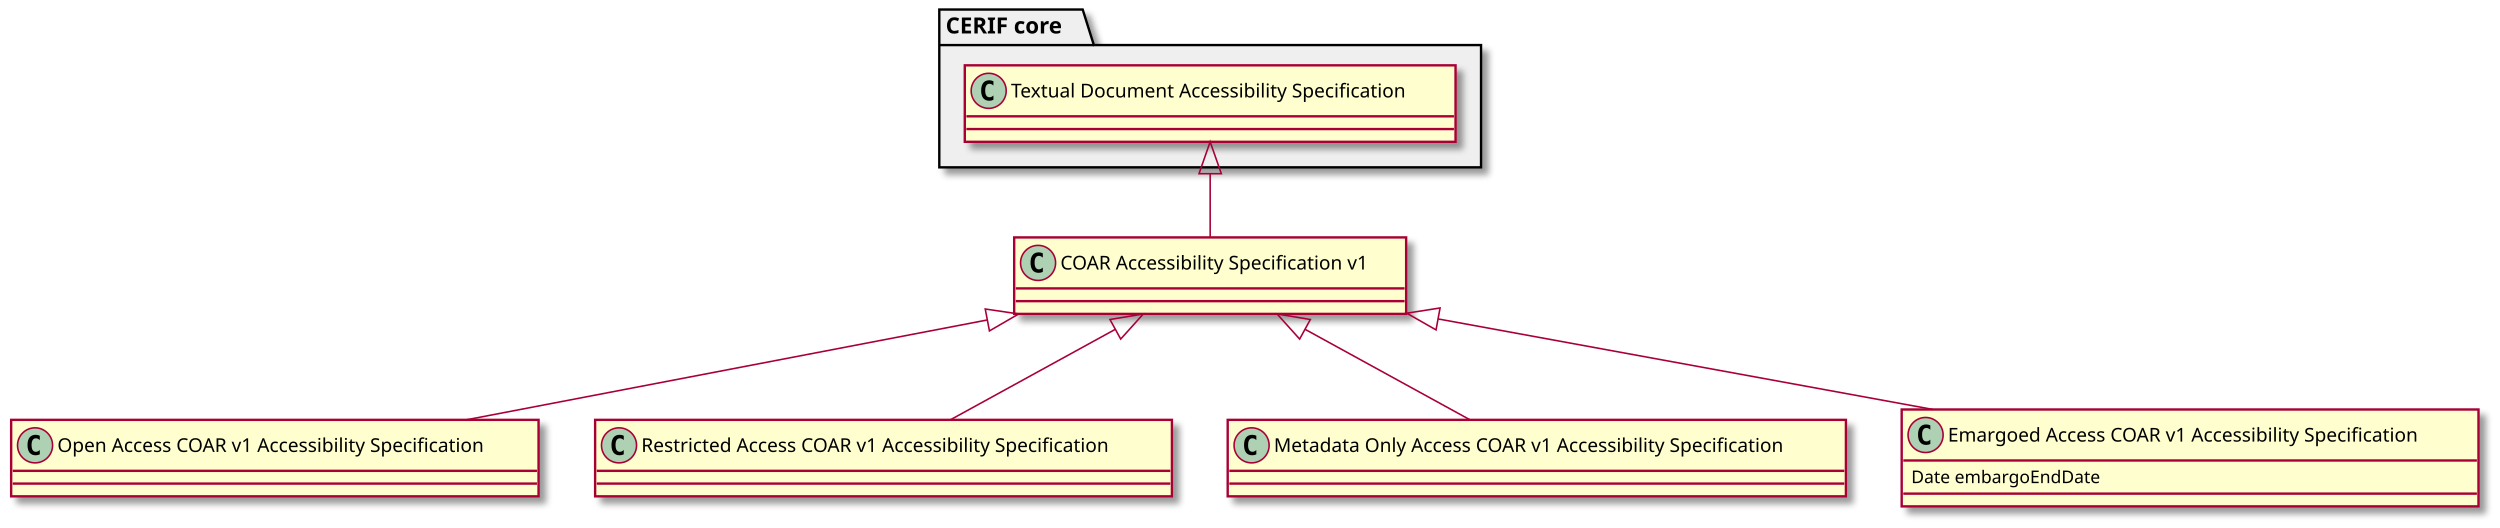
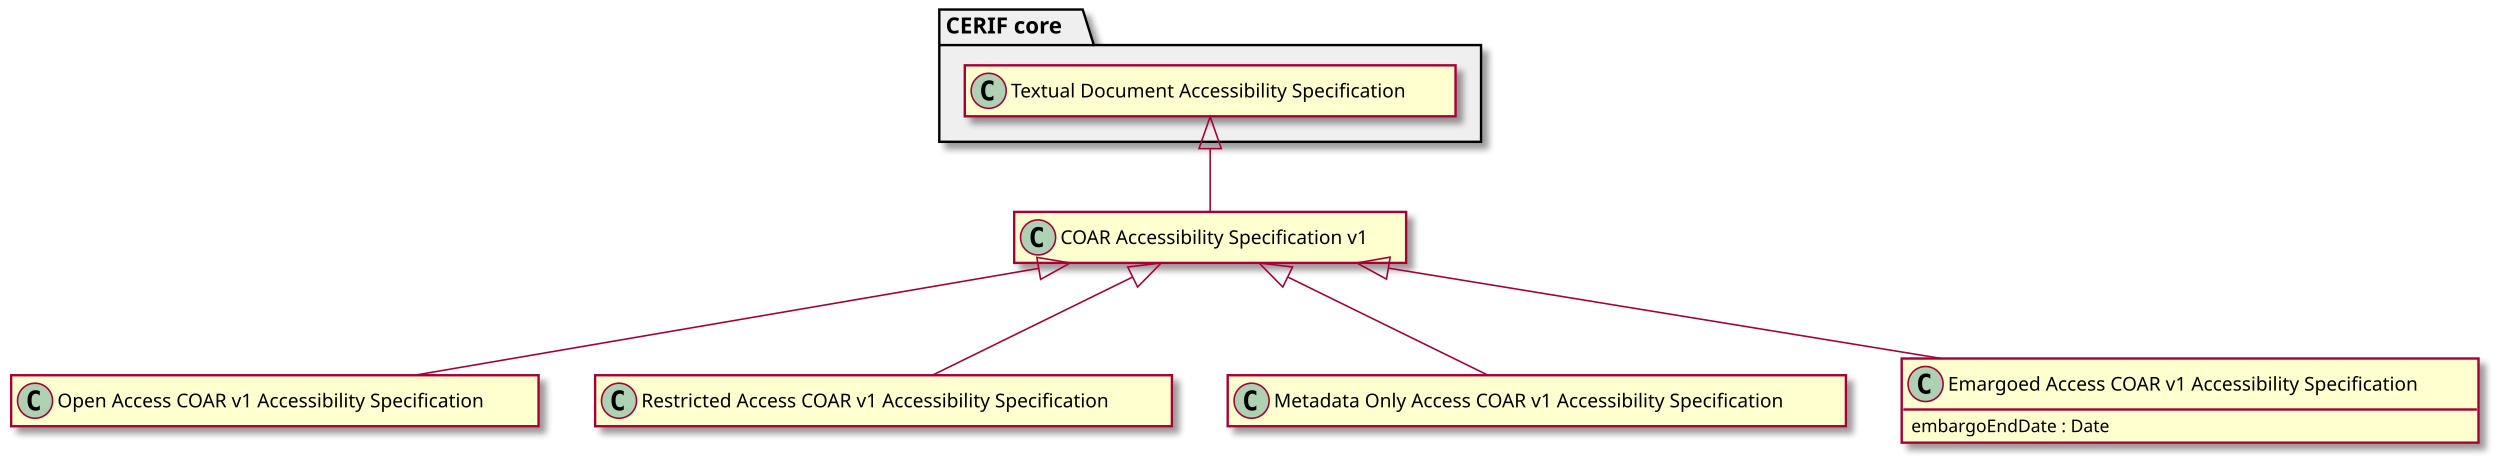
- <svg xmlns="http://www.w3.org/2000/svg" contentScriptType="application/ecmascript" contentStyleType="text/css" height="331px" preserveAspectRatio="none" style="width:1569px;height:331px;background:#FFFFFF;" version="1.1" viewBox="0 0 1569 331" width="1569px" zoomAndPan="magnify">
+ <svg xmlns="http://www.w3.org/2000/svg" contentScriptType="application/ecmascript" contentStyleType="text/css" height="291px" preserveAspectRatio="none" style="width:1569px;height:291px;background:#FFFFFF;" version="1.1" viewBox="0 0 1569 291" width="1569px" zoomAndPan="magnify">
  <defs>
-     <filter height="300%" id="fbxh48aekycrv" width="300%" x="-1" y="-1">
+     <filter height="300%" id="fjbupd58bl7he" width="300%" x="-1" y="-1">
      <feGaussianBlur result="blurOut" stdDeviation="2.0" />
      <feColorMatrix in="blurOut" result="blurOut2" type="matrix" values="0 0 0 0 0 0 0 0 0 0 0 0 0 0 0 0 0 0 .4 0" />
      <feOffset dx="4.0" dy="4.0" in="blurOut2" result="blurOut3" />
      <feBlend in="SourceGraphic" in2="blurOut3" mode="normal" />
    </filter>
  </defs>
  <g>
-     <polygon fill="#EFEFEF" filter="url(#fbxh48aekycrv)" points="589.5,6,679.5,6,686.5,28.297,929.5,28.297,929.5,105,589.5,105,589.5,6" style="stroke:#000000;stroke-width:1.5;" />
+     <polygon fill="#EFEFEF" filter="url(#fjbupd58bl7he)" points="589.5,6,679.5,6,686.5,28.297,929.5,28.297,929.5,89,589.5,89,589.5,6" style="stroke:#000000;stroke-width:1.5;" />
    <line style="stroke:#000000;stroke-width:1.5;" x1="589.5" x2="686.5" y1="28.297" y2="28.297" />
    <text fill="#000000" font-family="sans-serif" font-size="14" font-weight="bold" lengthAdjust="spacing" textLength="84" x="593.5" y="20.995">CERIF core</text>
-     <rect codeLine="11" fill="#FEFECE" filter="url(#fbxh48aekycrv)" height="48" id="Textual Document Accessibility Specification" style="stroke:#A80036;stroke-width:1.5;" width="308" x="605.5" y="41" />
+     <rect codeLine="16" fill="#FEFECE" filter="url(#fjbupd58bl7he)" height="32" id="Textual Document Accessibility Specification" style="stroke:#A80036;stroke-width:1.5;" width="308" x="605.5" y="41" />
    <ellipse cx="620.5" cy="57" fill="#ADD1B2" rx="11" ry="11" style="stroke:#A80036;stroke-width:1.0;" />
    <path d="M623.469,62.641 Q622.891,62.938 622.25,63.078 Q621.609,63.234 620.906,63.234 Q618.406,63.234 617.078,61.594 Q615.766,59.938 615.766,56.812 Q615.766,53.688 617.078,52.031 Q618.406,50.375 620.906,50.375 Q621.609,50.375 622.25,50.531 Q622.906,50.688 623.469,50.984 L623.469,53.703 Q622.844,53.125 622.25,52.859 Q621.656,52.578 621.031,52.578 Q619.688,52.578 619,53.656 Q618.312,54.719 618.312,56.812 Q618.312,58.906 619,59.984 Q619.688,61.047 621.031,61.047 Q621.656,61.047 622.25,60.781 Q622.844,60.5 623.469,59.922 L623.469,62.641 Z " fill="#000000" />
    <text fill="#000000" font-family="sans-serif" font-size="12" lengthAdjust="spacing" textLength="276" x="634.5" y="61.154">Textual Document Accessibility Specification</text>
-     <line style="stroke:#A80036;stroke-width:1.5;" x1="606.5" x2="912.5" y1="73" y2="73" />
-     <line style="stroke:#A80036;stroke-width:1.5;" x1="606.5" x2="912.5" y1="81" y2="81" />
-     <rect codeLine="5" fill="#FEFECE" filter="url(#fbxh48aekycrv)" height="48" id="COAR Accessibility Specification v1" style="stroke:#A80036;stroke-width:1.5;" width="246" x="636.5" y="149" />
-     <ellipse cx="651.5" cy="165" fill="#ADD1B2" rx="11" ry="11" style="stroke:#A80036;stroke-width:1.0;" />
-     <path d="M654.469,170.641 Q653.891,170.938 653.25,171.078 Q652.609,171.234 651.906,171.234 Q649.406,171.234 648.078,169.594 Q646.766,167.938 646.766,164.812 Q646.766,161.688 648.078,160.031 Q649.406,158.375 651.906,158.375 Q652.609,158.375 653.25,158.531 Q653.906,158.688 654.469,158.984 L654.469,161.703 Q653.844,161.125 653.25,160.859 Q652.656,160.578 652.031,160.578 Q650.688,160.578 650,161.656 Q649.312,162.719 649.312,164.812 Q649.312,166.906 650,167.984 Q650.688,169.047 652.031,169.047 Q652.656,169.047 653.25,168.781 Q653.844,168.5 654.469,167.922 L654.469,170.641 Z " fill="#000000" />
-     <text fill="#000000" font-family="sans-serif" font-size="12" lengthAdjust="spacing" textLength="214" x="665.5" y="169.154">COAR Accessibility Specification v1</text>
-     <line style="stroke:#A80036;stroke-width:1.5;" x1="637.5" x2="881.5" y1="181" y2="181" />
-     <line style="stroke:#A80036;stroke-width:1.5;" x1="637.5" x2="881.5" y1="189" y2="189" />
-     <rect codeLine="7" fill="#FEFECE" filter="url(#fbxh48aekycrv)" height="48" id="Open Access COAR v1 Accessibility Specification" style="stroke:#A80036;stroke-width:1.5;" width="331" x="7" y="263.5" />
-     <ellipse cx="22" cy="279.5" fill="#ADD1B2" rx="11" ry="11" style="stroke:#A80036;stroke-width:1.0;" />
-     <path d="M24.969,285.141 Q24.391,285.438 23.75,285.578 Q23.109,285.734 22.406,285.734 Q19.906,285.734 18.578,284.094 Q17.266,282.438 17.266,279.312 Q17.266,276.188 18.578,274.531 Q19.906,272.875 22.406,272.875 Q23.109,272.875 23.75,273.031 Q24.406,273.188 24.969,273.484 L24.969,276.203 Q24.344,275.625 23.75,275.359 Q23.156,275.078 22.531,275.078 Q21.188,275.078 20.5,276.156 Q19.812,277.219 19.812,279.312 Q19.812,281.406 20.5,282.484 Q21.188,283.547 22.531,283.547 Q23.156,283.547 23.75,283.281 Q24.344,283 24.969,282.422 L24.969,285.141 Z " fill="#000000" />
-     <text fill="#000000" font-family="sans-serif" font-size="12" lengthAdjust="spacing" textLength="299" x="36" y="283.654">Open Access COAR v1 Accessibility Specification</text>
-     <line style="stroke:#A80036;stroke-width:1.5;" x1="8" x2="337" y1="295.5" y2="295.5" />
-     <line style="stroke:#A80036;stroke-width:1.5;" x1="8" x2="337" y1="303.5" y2="303.5" />
-     <rect codeLine="9" fill="#FEFECE" filter="url(#fbxh48aekycrv)" height="48" id="Restricted Access COAR v1 Accessibility Specification" style="stroke:#A80036;stroke-width:1.5;" width="362" x="373.5" y="263.5" />
-     <ellipse cx="388.5" cy="279.5" fill="#ADD1B2" rx="11" ry="11" style="stroke:#A80036;stroke-width:1.0;" />
-     <path d="M391.469,285.141 Q390.891,285.438 390.25,285.578 Q389.609,285.734 388.906,285.734 Q386.406,285.734 385.078,284.094 Q383.766,282.438 383.766,279.312 Q383.766,276.188 385.078,274.531 Q386.406,272.875 388.906,272.875 Q389.609,272.875 390.25,273.031 Q390.906,273.188 391.469,273.484 L391.469,276.203 Q390.844,275.625 390.25,275.359 Q389.656,275.078 389.031,275.078 Q387.688,275.078 387,276.156 Q386.312,277.219 386.312,279.312 Q386.312,281.406 387,282.484 Q387.688,283.547 389.031,283.547 Q389.656,283.547 390.25,283.281 Q390.844,283 391.469,282.422 L391.469,285.141 Z " fill="#000000" />
-     <text fill="#000000" font-family="sans-serif" font-size="12" lengthAdjust="spacing" textLength="330" x="402.5" y="283.654">Restricted Access COAR v1 Accessibility Specification</text>
-     <line style="stroke:#A80036;stroke-width:1.5;" x1="374.5" x2="734.5" y1="295.5" y2="295.5" />
-     <line style="stroke:#A80036;stroke-width:1.5;" x1="374.5" x2="734.5" y1="303.5" y2="303.5" />
-     <rect codeLine="11" fill="#FEFECE" filter="url(#fbxh48aekycrv)" height="48" id="Metadata Only Access COAR v1 Accessibility Specification" style="stroke:#A80036;stroke-width:1.5;" width="388" x="770.5" y="263.5" />
-     <ellipse cx="785.5" cy="279.5" fill="#ADD1B2" rx="11" ry="11" style="stroke:#A80036;stroke-width:1.0;" />
-     <path d="M788.469,285.141 Q787.891,285.438 787.25,285.578 Q786.609,285.734 785.906,285.734 Q783.406,285.734 782.078,284.094 Q780.766,282.438 780.766,279.312 Q780.766,276.188 782.078,274.531 Q783.406,272.875 785.906,272.875 Q786.609,272.875 787.25,273.031 Q787.906,273.188 788.469,273.484 L788.469,276.203 Q787.844,275.625 787.25,275.359 Q786.656,275.078 786.031,275.078 Q784.688,275.078 784,276.156 Q783.312,277.219 783.312,279.312 Q783.312,281.406 784,282.484 Q784.688,283.547 786.031,283.547 Q786.656,283.547 787.25,283.281 Q787.844,283 788.469,282.422 L788.469,285.141 Z " fill="#000000" />
-     <text fill="#000000" font-family="sans-serif" font-size="12" lengthAdjust="spacing" textLength="356" x="799.5" y="283.654">Metadata Only Access COAR v1 Accessibility Specification</text>
-     <line style="stroke:#A80036;stroke-width:1.5;" x1="771.5" x2="1157.5" y1="295.5" y2="295.5" />
-     <line style="stroke:#A80036;stroke-width:1.5;" x1="771.5" x2="1157.5" y1="303.5" y2="303.5" />
-     <rect codeLine="13" fill="#FEFECE" filter="url(#fbxh48aekycrv)" height="60.805" id="Emargoed Access COAR v1 Accessibility Specification" style="stroke:#A80036;stroke-width:1.5;" width="362" x="1193.5" y="257" />
-     <ellipse cx="1208.5" cy="273" fill="#ADD1B2" rx="11" ry="11" style="stroke:#A80036;stroke-width:1.0;" />
-     <path d="M1211.469,278.641 Q1210.891,278.938 1210.25,279.078 Q1209.609,279.234 1208.906,279.234 Q1206.406,279.234 1205.078,277.594 Q1203.766,275.938 1203.766,272.812 Q1203.766,269.688 1205.078,268.031 Q1206.406,266.375 1208.906,266.375 Q1209.609,266.375 1210.25,266.531 Q1210.906,266.688 1211.469,266.984 L1211.469,269.703 Q1210.844,269.125 1210.25,268.859 Q1209.656,268.578 1209.031,268.578 Q1207.688,268.578 1207,269.656 Q1206.312,270.719 1206.312,272.812 Q1206.312,274.906 1207,275.984 Q1207.688,277.047 1209.031,277.047 Q1209.656,277.047 1210.25,276.781 Q1210.844,276.5 1211.469,275.922 L1211.469,278.641 Z " fill="#000000" />
-     <text fill="#000000" font-family="sans-serif" font-size="12" lengthAdjust="spacing" textLength="330" x="1222.5" y="277.154">Emargoed Access COAR v1 Accessibility Specification</text>
-     <line style="stroke:#A80036;stroke-width:1.5;" x1="1194.5" x2="1554.5" y1="289" y2="289" />
-     <text fill="#000000" font-family="sans-serif" font-size="11" lengthAdjust="spacing" textLength="128" x="1199.5" y="303.21">Date embargoEndDate</text>
-     <line style="stroke:#A80036;stroke-width:1.5;" x1="1194.5" x2="1554.5" y1="309.805" y2="309.805" />
-     <path codeLine="73" d="M759.5,109.02 C759.5,122.58 759.5,137.04 759.5,148.68 " fill="none" id="Textual Document Accessibility Specification-backto-COAR Accessibility Specification v1" style="stroke:#A80036;stroke-width:1.0;" />
-     <polygon fill="none" points="752.5,109,759.5,89,766.5,109,752.5,109" style="stroke:#A80036;stroke-width:1.0;" />
-     <path codeLine="76" d="M619.51,200.83 C519.86,219.93 387.37,245.32 292.54,263.49 " fill="none" id="COAR Accessibility Specification v1-backto-Open Access COAR v1 Accessibility Specification" style="stroke:#A80036;stroke-width:1.0;" />
-     <polygon fill="none" points="618.34,193.93,639.3,197.04,620.97,207.68,618.34,193.93" style="stroke:#A80036;stroke-width:1.0;" />
-     <path codeLine="79" d="M699.95,206.68 C666.77,224.89 626.26,247.12 596.42,263.49 " fill="none" id="COAR Accessibility Specification v1-backto-Restricted Access COAR v1 Accessibility Specification" style="stroke:#A80036;stroke-width:1.0;" />
-     <polygon fill="none" points="696.62,200.52,717.52,197.04,703.35,212.8,696.62,200.52" style="stroke:#A80036;stroke-width:1.0;" />
-     <path codeLine="82" d="M902.52,200.16 C995.44,217.16 1116.76,239.35 1213.13,256.98 " fill="none" id="COAR Accessibility Specification v1-backto-Emargoed Access COAR v1 Accessibility Specification" style="stroke:#A80036;stroke-width:1.0;" />
-     <polygon fill="none" points="901.26,207.05,882.85,196.56,903.78,193.28,901.26,207.05" style="stroke:#A80036;stroke-width:1.0;" />
-     <path codeLine="85" d="M819.05,206.68 C852.23,224.89 892.74,247.12 922.58,263.49 " fill="none" id="COAR Accessibility Specification v1-backto-Metadata Only Access COAR v1 Accessibility Specification" style="stroke:#A80036;stroke-width:1.0;" />
-     <polygon fill="none" points="815.65,212.8,801.48,197.04,822.38,200.52,815.65,212.8" style="stroke:#A80036;stroke-width:1.0;" />
+     <rect codeLine="8" fill="#FEFECE" filter="url(#fjbupd58bl7he)" height="32" id="COAR Accessibility Specification v1" style="stroke:#A80036;stroke-width:1.5;" width="246" x="636.5" y="133" />
+     <ellipse cx="651.5" cy="149" fill="#ADD1B2" rx="11" ry="11" style="stroke:#A80036;stroke-width:1.0;" />
+     <path d="M654.469,154.641 Q653.891,154.938 653.25,155.078 Q652.609,155.234 651.906,155.234 Q649.406,155.234 648.078,153.594 Q646.766,151.938 646.766,148.812 Q646.766,145.688 648.078,144.031 Q649.406,142.375 651.906,142.375 Q652.609,142.375 653.25,142.531 Q653.906,142.688 654.469,142.984 L654.469,145.703 Q653.844,145.125 653.25,144.859 Q652.656,144.578 652.031,144.578 Q650.688,144.578 650,145.656 Q649.312,146.719 649.312,148.812 Q649.312,150.906 650,151.984 Q650.688,153.047 652.031,153.047 Q652.656,153.047 653.25,152.781 Q653.844,152.5 654.469,151.922 L654.469,154.641 Z " fill="#000000" />
+     <text fill="#000000" font-family="sans-serif" font-size="12" lengthAdjust="spacing" textLength="214" x="665.5" y="153.154">COAR Accessibility Specification v1</text>
+     <rect codeLine="10" fill="#FEFECE" filter="url(#fjbupd58bl7he)" height="32" id="Open Access COAR v1 Accessibility Specification" style="stroke:#A80036;stroke-width:1.5;" width="331" x="7" y="235.5" />
+     <ellipse cx="22" cy="251.5" fill="#ADD1B2" rx="11" ry="11" style="stroke:#A80036;stroke-width:1.0;" />
+     <path d="M24.969,257.141 Q24.391,257.438 23.75,257.578 Q23.109,257.734 22.406,257.734 Q19.906,257.734 18.578,256.094 Q17.266,254.438 17.266,251.312 Q17.266,248.188 18.578,246.531 Q19.906,244.875 22.406,244.875 Q23.109,244.875 23.75,245.031 Q24.406,245.188 24.969,245.484 L24.969,248.203 Q24.344,247.625 23.75,247.359 Q23.156,247.078 22.531,247.078 Q21.188,247.078 20.5,248.156 Q19.812,249.219 19.812,251.312 Q19.812,253.406 20.5,254.484 Q21.188,255.547 22.531,255.547 Q23.156,255.547 23.75,255.281 Q24.344,255 24.969,254.422 L24.969,257.141 Z " fill="#000000" />
+     <text fill="#000000" font-family="sans-serif" font-size="12" lengthAdjust="spacing" textLength="299" x="36" y="255.654">Open Access COAR v1 Accessibility Specification</text>
+     <rect codeLine="12" fill="#FEFECE" filter="url(#fjbupd58bl7he)" height="32" id="Restricted Access COAR v1 Accessibility Specification" style="stroke:#A80036;stroke-width:1.5;" width="362" x="373.5" y="235.5" />
+     <ellipse cx="388.5" cy="251.5" fill="#ADD1B2" rx="11" ry="11" style="stroke:#A80036;stroke-width:1.0;" />
+     <path d="M391.469,257.141 Q390.891,257.438 390.25,257.578 Q389.609,257.734 388.906,257.734 Q386.406,257.734 385.078,256.094 Q383.766,254.438 383.766,251.312 Q383.766,248.188 385.078,246.531 Q386.406,244.875 388.906,244.875 Q389.609,244.875 390.25,245.031 Q390.906,245.188 391.469,245.484 L391.469,248.203 Q390.844,247.625 390.25,247.359 Q389.656,247.078 389.031,247.078 Q387.688,247.078 387,248.156 Q386.312,249.219 386.312,251.312 Q386.312,253.406 387,254.484 Q387.688,255.547 389.031,255.547 Q389.656,255.547 390.25,255.281 Q390.844,255 391.469,254.422 L391.469,257.141 Z " fill="#000000" />
+     <text fill="#000000" font-family="sans-serif" font-size="12" lengthAdjust="spacing" textLength="330" x="402.5" y="255.654">Restricted Access COAR v1 Accessibility Specification</text>
+     <rect codeLine="14" fill="#FEFECE" filter="url(#fjbupd58bl7he)" height="32" id="Metadata Only Access COAR v1 Accessibility Specification" style="stroke:#A80036;stroke-width:1.5;" width="388" x="770.5" y="235.5" />
+     <ellipse cx="785.5" cy="251.5" fill="#ADD1B2" rx="11" ry="11" style="stroke:#A80036;stroke-width:1.0;" />
+     <path d="M788.469,257.141 Q787.891,257.438 787.25,257.578 Q786.609,257.734 785.906,257.734 Q783.406,257.734 782.078,256.094 Q780.766,254.438 780.766,251.312 Q780.766,248.188 782.078,246.531 Q783.406,244.875 785.906,244.875 Q786.609,244.875 787.25,245.031 Q787.906,245.188 788.469,245.484 L788.469,248.203 Q787.844,247.625 787.25,247.359 Q786.656,247.078 786.031,247.078 Q784.688,247.078 784,248.156 Q783.312,249.219 783.312,251.312 Q783.312,253.406 784,254.484 Q784.688,255.547 786.031,255.547 Q786.656,255.547 787.25,255.281 Q787.844,255 788.469,254.422 L788.469,257.141 Z " fill="#000000" />
+     <text fill="#000000" font-family="sans-serif" font-size="12" lengthAdjust="spacing" textLength="356" x="799.5" y="255.654">Metadata Only Access COAR v1 Accessibility Specification</text>
+     <rect codeLine="16" fill="#FEFECE" filter="url(#fjbupd58bl7he)" height="52.805" id="Emargoed Access COAR v1 Accessibility Specification" style="stroke:#A80036;stroke-width:1.5;" width="362" x="1193.5" y="225" />
+     <ellipse cx="1208.5" cy="241" fill="#ADD1B2" rx="11" ry="11" style="stroke:#A80036;stroke-width:1.0;" />
+     <path d="M1211.469,246.641 Q1210.891,246.938 1210.25,247.078 Q1209.609,247.234 1208.906,247.234 Q1206.406,247.234 1205.078,245.594 Q1203.766,243.938 1203.766,240.812 Q1203.766,237.688 1205.078,236.031 Q1206.406,234.375 1208.906,234.375 Q1209.609,234.375 1210.25,234.531 Q1210.906,234.688 1211.469,234.984 L1211.469,237.703 Q1210.844,237.125 1210.25,236.859 Q1209.656,236.578 1209.031,236.578 Q1207.688,236.578 1207,237.656 Q1206.312,238.719 1206.312,240.812 Q1206.312,242.906 1207,243.984 Q1207.688,245.047 1209.031,245.047 Q1209.656,245.047 1210.25,244.781 Q1210.844,244.5 1211.469,243.922 L1211.469,246.641 Z " fill="#000000" />
+     <text fill="#000000" font-family="sans-serif" font-size="12" lengthAdjust="spacing" textLength="330" x="1222.5" y="245.154">Emargoed Access COAR v1 Accessibility Specification</text>
+     <line style="stroke:#A80036;stroke-width:1.5;" x1="1194.5" x2="1554.5" y1="257" y2="257" />
+     <text fill="#000000" font-family="sans-serif" font-size="11" lengthAdjust="spacing" textLength="136" x="1199.5" y="271.21">embargoEndDate : Date</text>
+     <path codeLine="76" d="M759.5,93.61 C759.5,107.31 759.5,122.22 759.5,132.96 " fill="none" id="Textual Document Accessibility Specification-backto-COAR Accessibility Specification v1" style="stroke:#A80036;stroke-width:1.0;" />
+     <polygon fill="none" points="752.5,93.27,759.5,73.27,766.5,93.27,752.5,93.27" style="stroke:#A80036;stroke-width:1.0;" />
+     <path codeLine="79" d="M651.71,168.45 C539.23,187.71 364.99,217.54 260.5,235.43 " fill="none" id="COAR Accessibility Specification v1-backto-Open Access COAR v1 Accessibility Specification" style="stroke:#A80036;stroke-width:1.0;" />
+     <polygon fill="none" points="650.73,161.52,671.62,165.05,653.09,175.32,650.73,161.52" style="stroke:#A80036;stroke-width:1.0;" />
+     <path codeLine="82" d="M710.77,173.89 C671.89,192.95 618.62,219.06 585.4,235.35 " fill="none" id="COAR Accessibility Specification v1-backto-Restricted Access COAR v1 Accessibility Specification" style="stroke:#A80036;stroke-width:1.0;" />
+     <polygon fill="none" points="707.77,167.56,728.81,165.05,713.93,180.14,707.77,167.56" style="stroke:#A80036;stroke-width:1.0;" />
+     <path codeLine="85" d="M871.59,168.32 C968.71,184.19 1110.23,207.31 1218.42,224.99 " fill="none" id="COAR Accessibility Specification v1-backto-Emargoed Access COAR v1 Accessibility Specification" style="stroke:#A80036;stroke-width:1.0;" />
+     <polygon fill="none" points="870.18,175.18,851.57,165.05,872.44,161.36,870.18,175.18" style="stroke:#A80036;stroke-width:1.0;" />
+     <path codeLine="88" d="M808.23,173.89 C847.11,192.95 900.38,219.06 933.6,235.35 " fill="none" id="COAR Accessibility Specification v1-backto-Metadata Only Access COAR v1 Accessibility Specification" style="stroke:#A80036;stroke-width:1.0;" />
+     <polygon fill="none" points="805.07,180.14,790.19,165.05,811.23,167.56,805.07,180.14" style="stroke:#A80036;stroke-width:1.0;" />
  </g>
</svg>
